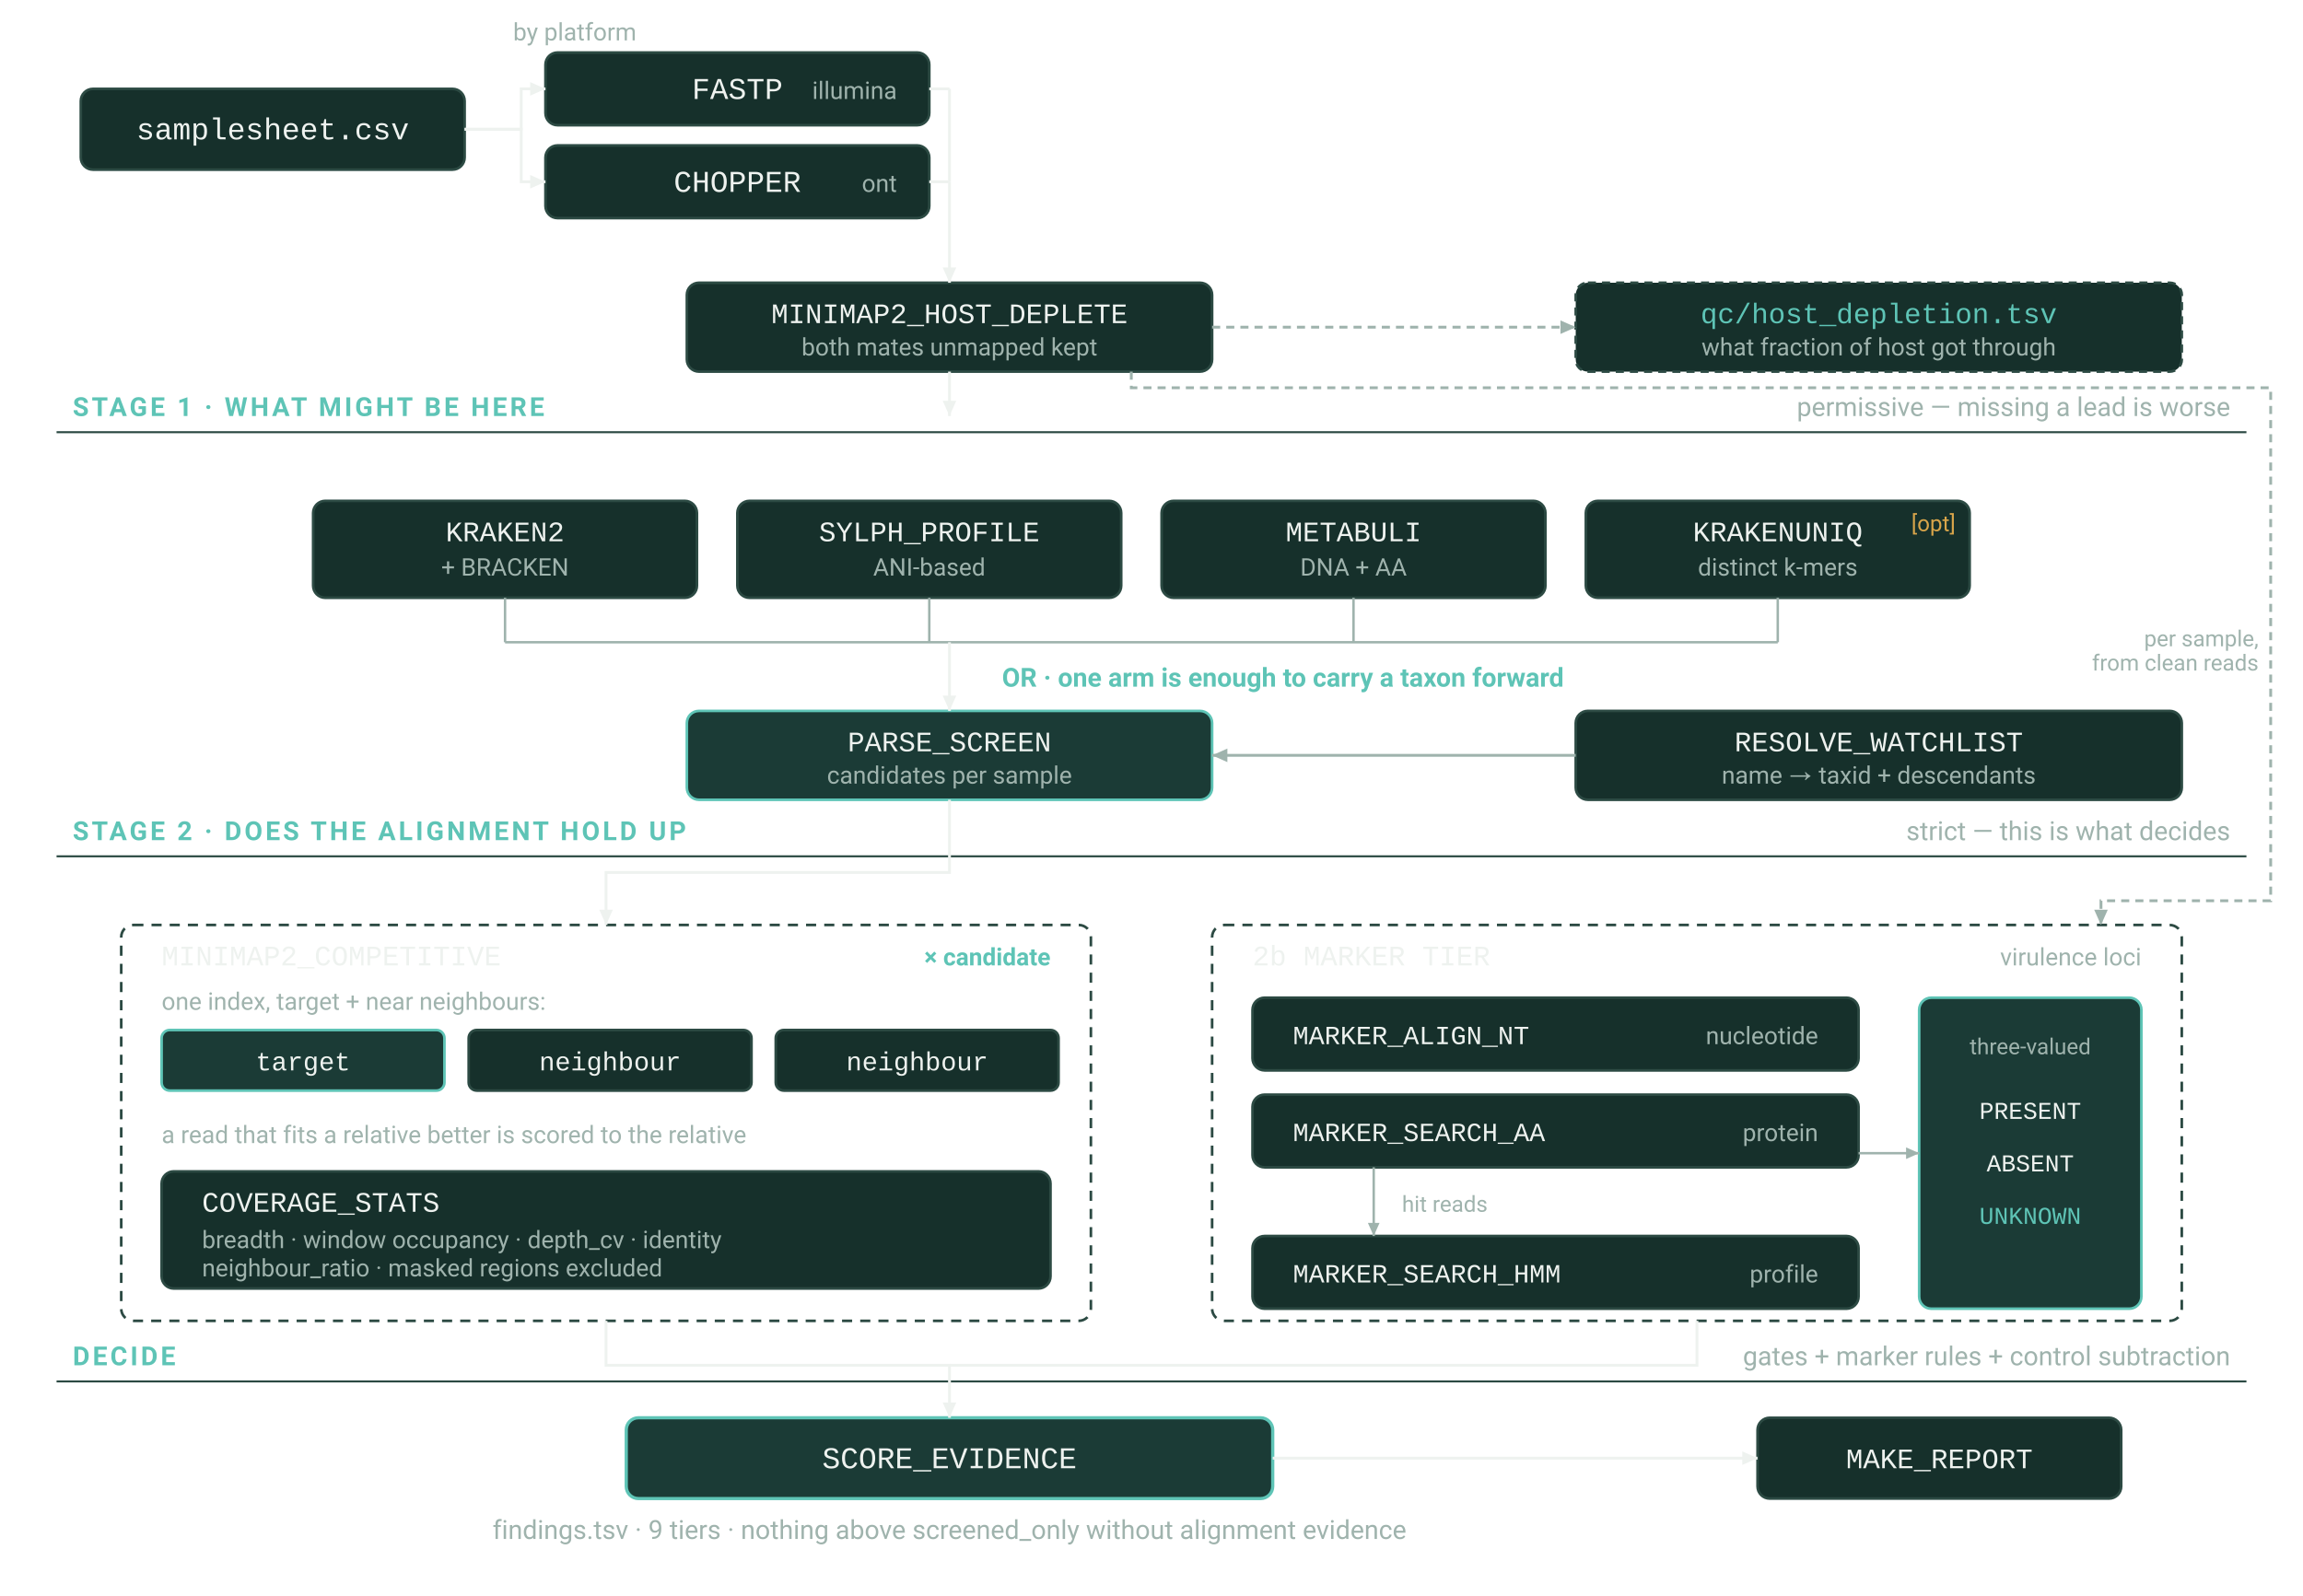
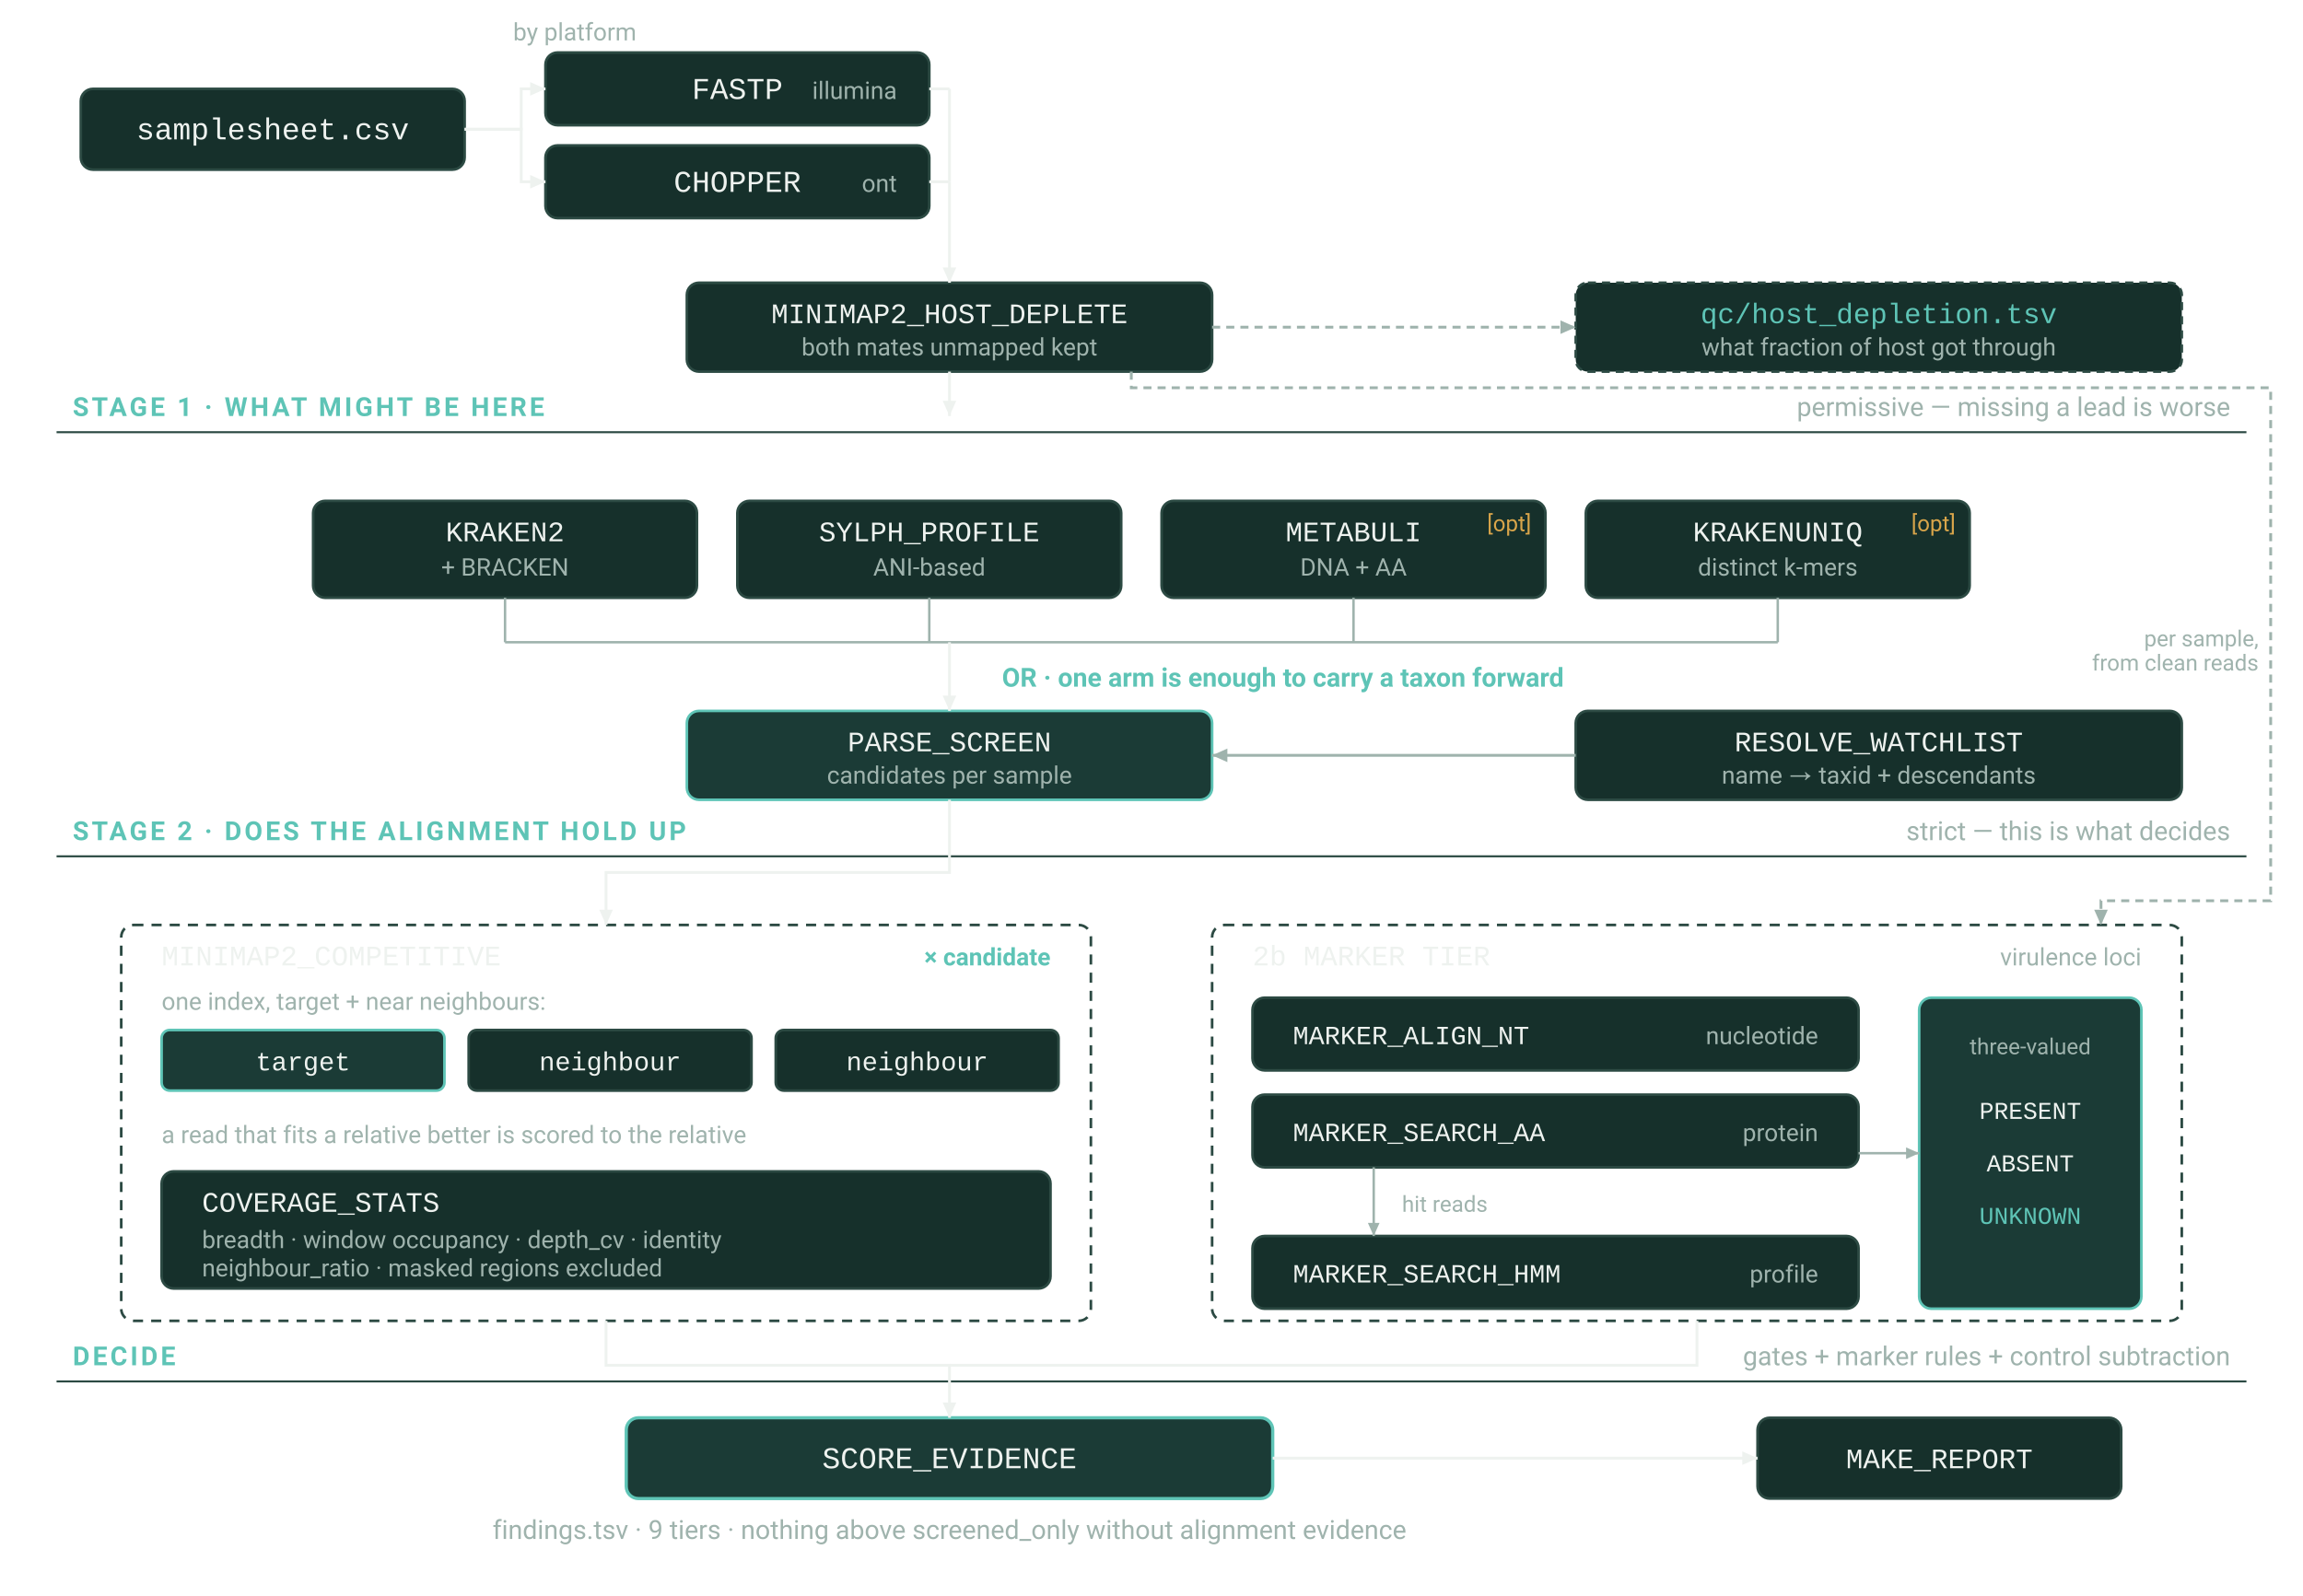
<svg xmlns="http://www.w3.org/2000/svg" viewBox="0 0 1140 790" width="1140" height="790" role="img" aria-label="bioThreatFinder workflow: a permissive stage-1 OR across classifier arms feeds a strict, per-candidate stage 2 that maps reads against the target together with its near neighbours, so reads preferring a harmless relative are attributed to the relative.">
  <defs>
    <marker id="ink" viewBox="0 0 10 10" refX="9" refY="5" markerWidth="6" markerHeight="6" orient="auto-start-reverse">
      <path d="M0 1 L9 5 L0 9 z" fill="#EEF2EF" />
    </marker>
    <marker id="muted" viewBox="0 0 10 10" refX="9" refY="5" markerWidth="6" markerHeight="6" orient="auto-start-reverse">
      <path d="M0 1 L9 5 L0 9 z" fill="#9FB3AD" />
    </marker>
  </defs>
  <rect x="40" y="44" width="190" height="40" rx="6" fill="#16302B" stroke="#2C4A43" stroke-width="1.3" />
  <text x="135" y="69" font-family="ui-monospace, SFMono-Regular, Menlo, Consolas, 'Liberation Mono', monospace" font-size="15" font-weight="400" fill="#EEF2EF" text-anchor="middle">samplesheet.csv</text>
  <rect x="270" y="26" width="190" height="36" rx="6" fill="#16302B" stroke="#2C4A43" stroke-width="1.3" />
  <text x="365" y="49" font-family="ui-monospace, SFMono-Regular, Menlo, Consolas, 'Liberation Mono', monospace" font-size="15" font-weight="400" fill="#EEF2EF" text-anchor="middle">FASTP</text>
  <text x="444" y="49" font-family="ui-sans-serif, system-ui, -apple-system, 'Segoe UI', Roboto, Helvetica, sans-serif" font-size="12" font-weight="400" fill="#9FB3AD" text-anchor="end">illumina</text>
  <rect x="270" y="72" width="190" height="36" rx="6" fill="#16302B" stroke="#2C4A43" stroke-width="1.3" />
  <text x="365" y="95" font-family="ui-monospace, SFMono-Regular, Menlo, Consolas, 'Liberation Mono', monospace" font-size="15" font-weight="400" fill="#EEF2EF" text-anchor="middle">CHOPPER</text>
  <text x="444" y="95" font-family="ui-sans-serif, system-ui, -apple-system, 'Segoe UI', Roboto, Helvetica, sans-serif" font-size="12" font-weight="400" fill="#9FB3AD" text-anchor="end">ont</text>
  <path d="M230 64 H258 V44 H270" fill="none" stroke="#EEF2EF" stroke-width="1.4" marker-end="url(#ink)" />
  <path d="M230 64 H258 V90 H270" fill="none" stroke="#EEF2EF" stroke-width="1.4" marker-end="url(#ink)" />
  <text x="254" y="20" font-family="ui-sans-serif, system-ui, -apple-system, 'Segoe UI', Roboto, Helvetica, sans-serif" font-size="12" font-weight="400" fill="#9FB3AD" text-anchor="start">by platform</text>
  <line x1="460" y1="44" x2="470" y2="44" stroke="#EEF2EF" stroke-width="1.4" />
  <line x1="460" y1="90" x2="470" y2="90" stroke="#EEF2EF" stroke-width="1.4" />
  <line x1="470" y1="44" x2="470" y2="90" stroke="#EEF2EF" stroke-width="1.4" />
  <rect x="340" y="140" width="260" height="44" rx="6" fill="#16302B" stroke="#2C4A43" stroke-width="1.3" />
  <text x="470" y="160" font-family="ui-monospace, SFMono-Regular, Menlo, Consolas, 'Liberation Mono', monospace" font-size="14" font-weight="400" fill="#EEF2EF" text-anchor="middle">MINIMAP2_HOST_DEPLETE</text>
  <text x="470" y="176" font-family="ui-sans-serif, system-ui, -apple-system, 'Segoe UI', Roboto, Helvetica, sans-serif" font-size="12" font-weight="400" fill="#9FB3AD" text-anchor="middle">both mates unmapped kept</text>
  <path d="M470 90 V140" fill="none" stroke="#EEF2EF" stroke-width="1.4" marker-end="url(#ink)" />
  <rect x="780" y="140" width="300" height="44" rx="6" fill="#16302B" stroke="#2C4A43" stroke-width="1.3" stroke-dasharray="4 3" />
  <text x="930" y="160" font-family="ui-monospace, SFMono-Regular, Menlo, Consolas, 'Liberation Mono', monospace" font-size="14" font-weight="400" fill="#5EC4B6" text-anchor="middle">qc/host_depletion.tsv</text>
  <text x="930" y="176" font-family="ui-sans-serif, system-ui, -apple-system, 'Segoe UI', Roboto, Helvetica, sans-serif" font-size="12" font-weight="400" fill="#9FB3AD" text-anchor="middle">what fraction of host got through</text>
  <line x1="600" y1="162" x2="780" y2="162" stroke="#9FB3AD" stroke-width="1.4" stroke-dasharray="4 3" marker-end="url(#muted)" />
  <line x1="28" y1="214" x2="1112" y2="214" stroke="#2C4A43" stroke-width="1" />
  <text x="36" y="206" font-family="ui-sans-serif, system-ui, -apple-system, 'Segoe UI', Roboto, Helvetica, sans-serif" font-size="13" font-weight="700" fill="#5EC4B6" text-anchor="start" letter-spacing="1.4">STAGE 1  ·  WHAT MIGHT BE HERE</text>
  <text x="1104" y="206" font-family="ui-sans-serif, system-ui, -apple-system, 'Segoe UI', Roboto, Helvetica, sans-serif" font-size="13" font-weight="400" fill="#9FB3AD" text-anchor="end">permissive — missing a lead is worse</text>
  <rect x="155" y="248" width="190" height="48" rx="6" fill="#16302B" stroke="#2C4A43" stroke-width="1.3" />
  <text x="250" y="268" font-family="ui-monospace, SFMono-Regular, Menlo, Consolas, 'Liberation Mono', monospace" font-size="14" font-weight="400" fill="#EEF2EF" text-anchor="middle">KRAKEN2</text>
  <text x="250" y="285" font-family="ui-sans-serif, system-ui, -apple-system, 'Segoe UI', Roboto, Helvetica, sans-serif" font-size="12" font-weight="400" fill="#9FB3AD" text-anchor="middle">+ BRACKEN</text>
  <path d="M250 296 V318" fill="none" stroke="#9FB3AD" stroke-width="1.2" />
  <rect x="365" y="248" width="190" height="48" rx="6" fill="#16302B" stroke="#2C4A43" stroke-width="1.3" />
  <text x="460" y="268" font-family="ui-monospace, SFMono-Regular, Menlo, Consolas, 'Liberation Mono', monospace" font-size="14" font-weight="400" fill="#EEF2EF" text-anchor="middle">SYLPH_PROFILE</text>
  <text x="460" y="285" font-family="ui-sans-serif, system-ui, -apple-system, 'Segoe UI', Roboto, Helvetica, sans-serif" font-size="12" font-weight="400" fill="#9FB3AD" text-anchor="middle">ANI-based</text>
  <path d="M460 296 V318" fill="none" stroke="#9FB3AD" stroke-width="1.2" />
  <rect x="575" y="248" width="190" height="48" rx="6" fill="#16302B" stroke="#2C4A43" stroke-width="1.3" />
  <text x="670" y="268" font-family="ui-monospace, SFMono-Regular, Menlo, Consolas, 'Liberation Mono', monospace" font-size="14" font-weight="400" fill="#EEF2EF" text-anchor="middle">METABULI</text>
  <text x="670" y="285" font-family="ui-sans-serif, system-ui, -apple-system, 'Segoe UI', Roboto, Helvetica, sans-serif" font-size="12" font-weight="400" fill="#9FB3AD" text-anchor="middle">DNA + AA</text>
+   <text x="758" y="263" font-family="ui-sans-serif, system-ui, -apple-system, 'Segoe UI', Roboto, Helvetica, sans-serif" font-size="11" font-weight="400" fill="#D9A54A" text-anchor="end">[opt]</text>
  <path d="M670 296 V318" fill="none" stroke="#9FB3AD" stroke-width="1.2" />
  <rect x="785" y="248" width="190" height="48" rx="6" fill="#16302B" stroke="#2C4A43" stroke-width="1.3" />
  <text x="880" y="268" font-family="ui-monospace, SFMono-Regular, Menlo, Consolas, 'Liberation Mono', monospace" font-size="14" font-weight="400" fill="#EEF2EF" text-anchor="middle">KRAKENUNIQ</text>
  <text x="880" y="285" font-family="ui-sans-serif, system-ui, -apple-system, 'Segoe UI', Roboto, Helvetica, sans-serif" font-size="12" font-weight="400" fill="#9FB3AD" text-anchor="middle">distinct k-mers</text>
  <text x="968" y="263" font-family="ui-sans-serif, system-ui, -apple-system, 'Segoe UI', Roboto, Helvetica, sans-serif" font-size="11" font-weight="400" fill="#D9A54A" text-anchor="end">[opt]</text>
  <path d="M880 296 V318" fill="none" stroke="#9FB3AD" stroke-width="1.2" />
  <path d="M470 184 V206" fill="none" stroke="#EEF2EF" stroke-width="1.4" marker-end="url(#ink)" />
  <line x1="250" y1="318" x2="880" y2="318" stroke="#9FB3AD" stroke-width="1.2" />
  <text x="496" y="340" font-family="ui-sans-serif, system-ui, -apple-system, 'Segoe UI', Roboto, Helvetica, sans-serif" font-size="13" font-weight="600" fill="#5EC4B6" text-anchor="start">OR  ·  one arm is enough to carry a taxon forward</text>
  <rect x="340" y="352" width="260" height="44" rx="6" fill="#1B3B36" stroke="#5EC4B6" stroke-width="1.3" />
  <text x="470" y="372" font-family="ui-monospace, SFMono-Regular, Menlo, Consolas, 'Liberation Mono', monospace" font-size="14" font-weight="400" fill="#EEF2EF" text-anchor="middle">PARSE_SCREEN</text>
  <text x="470" y="388" font-family="ui-sans-serif, system-ui, -apple-system, 'Segoe UI', Roboto, Helvetica, sans-serif" font-size="12" font-weight="400" fill="#9FB3AD" text-anchor="middle">candidates per sample</text>
  <path d="M470 318 V352" fill="none" stroke="#EEF2EF" stroke-width="1.4" marker-end="url(#ink)" />
  <rect x="780" y="352" width="300" height="44" rx="6" fill="#16302B" stroke="#2C4A43" stroke-width="1.3" />
  <text x="930" y="372" font-family="ui-monospace, SFMono-Regular, Menlo, Consolas, 'Liberation Mono', monospace" font-size="14" font-weight="400" fill="#EEF2EF" text-anchor="middle">RESOLVE_WATCHLIST</text>
  <text x="930" y="388" font-family="ui-sans-serif, system-ui, -apple-system, 'Segoe UI', Roboto, Helvetica, sans-serif" font-size="12" font-weight="400" fill="#9FB3AD" text-anchor="middle">name → taxid + descendants</text>
  <line x1="780" y1="374" x2="600" y2="374" stroke="#9FB3AD" stroke-width="1.4" marker-end="url(#muted)" />
  <line x1="28" y1="424" x2="1112" y2="424" stroke="#2C4A43" stroke-width="1" />
  <text x="36" y="416" font-family="ui-sans-serif, system-ui, -apple-system, 'Segoe UI', Roboto, Helvetica, sans-serif" font-size="13" font-weight="700" fill="#5EC4B6" text-anchor="start" letter-spacing="1.4">STAGE 2  ·  DOES THE ALIGNMENT HOLD UP</text>
  <text x="1104" y="416" font-family="ui-sans-serif, system-ui, -apple-system, 'Segoe UI', Roboto, Helvetica, sans-serif" font-size="13" font-weight="400" fill="#9FB3AD" text-anchor="end">strict — this is what decides</text>
  <rect x="60" y="458" width="480" height="196" rx="6" fill="none" stroke="#2C4A43" stroke-width="1.3" stroke-dasharray="5 4" />
  <text x="80" y="478" font-family="ui-monospace, SFMono-Regular, Menlo, Consolas, 'Liberation Mono', monospace" font-size="14" font-weight="400" fill="#EEF2EF" text-anchor="start">MINIMAP2_COMPETITIVE</text>
  <text x="520" y="478" font-family="ui-sans-serif, system-ui, -apple-system, 'Segoe UI', Roboto, Helvetica, sans-serif" font-size="12" font-weight="600" fill="#5EC4B6" text-anchor="end">× candidate</text>
  <text x="80" y="500" font-family="ui-sans-serif, system-ui, -apple-system, 'Segoe UI', Roboto, Helvetica, sans-serif" font-size="12" font-weight="400" fill="#9FB3AD" text-anchor="start">one index, target + near neighbours:</text>
  <rect x="80" y="510" width="140" height="30" rx="4" fill="#1B3B36" stroke="#5EC4B6" stroke-width="1.3" />
  <text x="150" y="530" font-family="ui-monospace, SFMono-Regular, Menlo, Consolas, 'Liberation Mono', monospace" font-size="13" font-weight="400" fill="#EEF2EF" text-anchor="middle">target</text>
  <rect x="232" y="510" width="140" height="30" rx="4" fill="#16302B" stroke="#2C4A43" stroke-width="1.3" />
  <text x="302" y="530" font-family="ui-monospace, SFMono-Regular, Menlo, Consolas, 'Liberation Mono', monospace" font-size="13" font-weight="400" fill="#EEF2EF" text-anchor="middle">neighbour</text>
  <rect x="384" y="510" width="140" height="30" rx="4" fill="#16302B" stroke="#2C4A43" stroke-width="1.3" />
  <text x="454" y="530" font-family="ui-monospace, SFMono-Regular, Menlo, Consolas, 'Liberation Mono', monospace" font-size="13" font-weight="400" fill="#EEF2EF" text-anchor="middle">neighbour</text>
  <text x="80" y="566" font-family="ui-sans-serif, system-ui, -apple-system, 'Segoe UI', Roboto, Helvetica, sans-serif" font-size="12" font-weight="400" fill="#9FB3AD" text-anchor="start">a read that fits a relative better is scored to the relative</text>
  <rect x="80" y="580" width="440" height="58" rx="6" fill="#16302B" stroke="#2C4A43" stroke-width="1.3" />
  <text x="100" y="600" font-family="ui-monospace, SFMono-Regular, Menlo, Consolas, 'Liberation Mono', monospace" font-size="14" font-weight="400" fill="#EEF2EF" text-anchor="start">COVERAGE_STATS</text>
  <text x="100" y="618" font-family="ui-sans-serif, system-ui, -apple-system, 'Segoe UI', Roboto, Helvetica, sans-serif" font-size="12" font-weight="400" fill="#9FB3AD" text-anchor="start">breadth · window occupancy · depth_cv · identity</text>
  <text x="100" y="632" font-family="ui-sans-serif, system-ui, -apple-system, 'Segoe UI', Roboto, Helvetica, sans-serif" font-size="12" font-weight="400" fill="#9FB3AD" text-anchor="start">neighbour_ratio  ·  masked regions excluded</text>
  <rect x="600" y="458" width="480" height="196" rx="6" fill="none" stroke="#2C4A43" stroke-width="1.3" stroke-dasharray="5 4" />
  <text x="620" y="478" font-family="ui-monospace, SFMono-Regular, Menlo, Consolas, 'Liberation Mono', monospace" font-size="14" font-weight="400" fill="#EEF2EF" text-anchor="start">2b  MARKER TIER</text>
  <text x="1060" y="478" font-family="ui-sans-serif, system-ui, -apple-system, 'Segoe UI', Roboto, Helvetica, sans-serif" font-size="12" font-weight="400" fill="#9FB3AD" text-anchor="end">virulence loci</text>
  <rect x="620" y="494" width="300" height="36" rx="6" fill="#16302B" stroke="#2C4A43" stroke-width="1.3" />
  <text x="640" y="517" font-family="ui-monospace, SFMono-Regular, Menlo, Consolas, 'Liberation Mono', monospace" font-size="13" font-weight="400" fill="#EEF2EF" text-anchor="start">MARKER_ALIGN_NT</text>
  <text x="900" y="517" font-family="ui-sans-serif, system-ui, -apple-system, 'Segoe UI', Roboto, Helvetica, sans-serif" font-size="12" font-weight="400" fill="#9FB3AD" text-anchor="end">nucleotide</text>
  <rect x="620" y="542" width="300" height="36" rx="6" fill="#16302B" stroke="#2C4A43" stroke-width="1.3" />
  <text x="640" y="565" font-family="ui-monospace, SFMono-Regular, Menlo, Consolas, 'Liberation Mono', monospace" font-size="13" font-weight="400" fill="#EEF2EF" text-anchor="start">MARKER_SEARCH_AA</text>
  <text x="900" y="565" font-family="ui-sans-serif, system-ui, -apple-system, 'Segoe UI', Roboto, Helvetica, sans-serif" font-size="12" font-weight="400" fill="#9FB3AD" text-anchor="end">protein</text>
  <rect x="620" y="612" width="300" height="36" rx="6" fill="#16302B" stroke="#2C4A43" stroke-width="1.3" />
  <text x="640" y="635" font-family="ui-monospace, SFMono-Regular, Menlo, Consolas, 'Liberation Mono', monospace" font-size="13" font-weight="400" fill="#EEF2EF" text-anchor="start">MARKER_SEARCH_HMM</text>
  <text x="900" y="635" font-family="ui-sans-serif, system-ui, -apple-system, 'Segoe UI', Roboto, Helvetica, sans-serif" font-size="12" font-weight="400" fill="#9FB3AD" text-anchor="end">profile</text>
  <path d="M680 578 V612" fill="none" stroke="#9FB3AD" stroke-width="1.2" marker-end="url(#muted)" />
  <text x="694" y="600" font-family="ui-sans-serif, system-ui, -apple-system, 'Segoe UI', Roboto, Helvetica, sans-serif" font-size="11" font-weight="400" fill="#9FB3AD" text-anchor="start">hit reads</text>
  <rect x="950" y="494" width="110" height="154" rx="6" fill="#1B3B36" stroke="#5EC4B6" stroke-width="1.3" />
  <text x="1005" y="554" font-family="ui-monospace, SFMono-Regular, Menlo, Consolas, 'Liberation Mono', monospace" font-size="12" font-weight="400" fill="#EEF2EF" text-anchor="middle">PRESENT</text>
  <text x="1005" y="580" font-family="ui-monospace, SFMono-Regular, Menlo, Consolas, 'Liberation Mono', monospace" font-size="12" font-weight="400" fill="#EEF2EF" text-anchor="middle">ABSENT</text>
  <text x="1005" y="606" font-family="ui-monospace, SFMono-Regular, Menlo, Consolas, 'Liberation Mono', monospace" font-size="12" font-weight="400" fill="#5EC4B6" text-anchor="middle">UNKNOWN</text>
  <text x="1005" y="522" font-family="ui-sans-serif, system-ui, -apple-system, 'Segoe UI', Roboto, Helvetica, sans-serif" font-size="11" font-weight="400" fill="#9FB3AD" text-anchor="middle">three-valued</text>
  <line x1="920" y1="571" x2="950" y2="571" stroke="#9FB3AD" stroke-width="1.2" marker-end="url(#muted)" />
  <path d="M470 396 V432 H300 V458" fill="none" stroke="#EEF2EF" stroke-width="1.4" marker-end="url(#ink)" />
  <path d="M560 184 V192 H1124 V446 H1040 V458" fill="none" stroke="#9FB3AD" stroke-width="1.4" stroke-dasharray="4 3" marker-end="url(#muted)" />
  <text x="1118" y="320" font-family="ui-sans-serif, system-ui, -apple-system, 'Segoe UI', Roboto, Helvetica, sans-serif" font-size="11" font-weight="400" fill="#9FB3AD" text-anchor="end">per sample,</text>
  <text x="1118" y="332" font-family="ui-sans-serif, system-ui, -apple-system, 'Segoe UI', Roboto, Helvetica, sans-serif" font-size="11" font-weight="400" fill="#9FB3AD" text-anchor="end">from clean reads</text>
  <line x1="28" y1="684" x2="1112" y2="684" stroke="#2C4A43" stroke-width="1" />
  <text x="36" y="676" font-family="ui-sans-serif, system-ui, -apple-system, 'Segoe UI', Roboto, Helvetica, sans-serif" font-size="13" font-weight="700" fill="#5EC4B6" text-anchor="start" letter-spacing="1.4">DECIDE</text>
  <text x="1104" y="676" font-family="ui-sans-serif, system-ui, -apple-system, 'Segoe UI', Roboto, Helvetica, sans-serif" font-size="13" font-weight="400" fill="#9FB3AD" text-anchor="end">gates + marker rules + control subtraction</text>
  <rect x="310" y="702" width="320" height="40" rx="6" fill="#1B3B36" stroke="#5EC4B6" stroke-width="1.6" />
  <text x="470" y="727" font-family="ui-monospace, SFMono-Regular, Menlo, Consolas, 'Liberation Mono', monospace" font-size="15" font-weight="400" fill="#EEF2EF" text-anchor="middle">SCORE_EVIDENCE</text>
  <path d="M300 654 V676 H470 V702" fill="none" stroke="#EEF2EF" stroke-width="1.4" marker-end="url(#ink)" />
  <path d="M840 654 V676 H470" fill="none" stroke="#EEF2EF" stroke-width="1.4" />
  <text x="470" y="762" font-family="ui-sans-serif, system-ui, -apple-system, 'Segoe UI', Roboto, Helvetica, sans-serif" font-size="13" font-weight="400" fill="#9FB3AD" text-anchor="middle">findings.tsv  ·  9 tiers  ·  nothing above screened_only without alignment evidence</text>
  <rect x="870" y="702" width="180" height="40" rx="6" fill="#16302B" stroke="#2C4A43" stroke-width="1.3" />
  <text x="960" y="727" font-family="ui-monospace, SFMono-Regular, Menlo, Consolas, 'Liberation Mono', monospace" font-size="14" font-weight="400" fill="#EEF2EF" text-anchor="middle">MAKE_REPORT</text>
  <line x1="630" y1="722" x2="870" y2="722" stroke="#EEF2EF" stroke-width="1.4" marker-end="url(#ink)" />
</svg>
